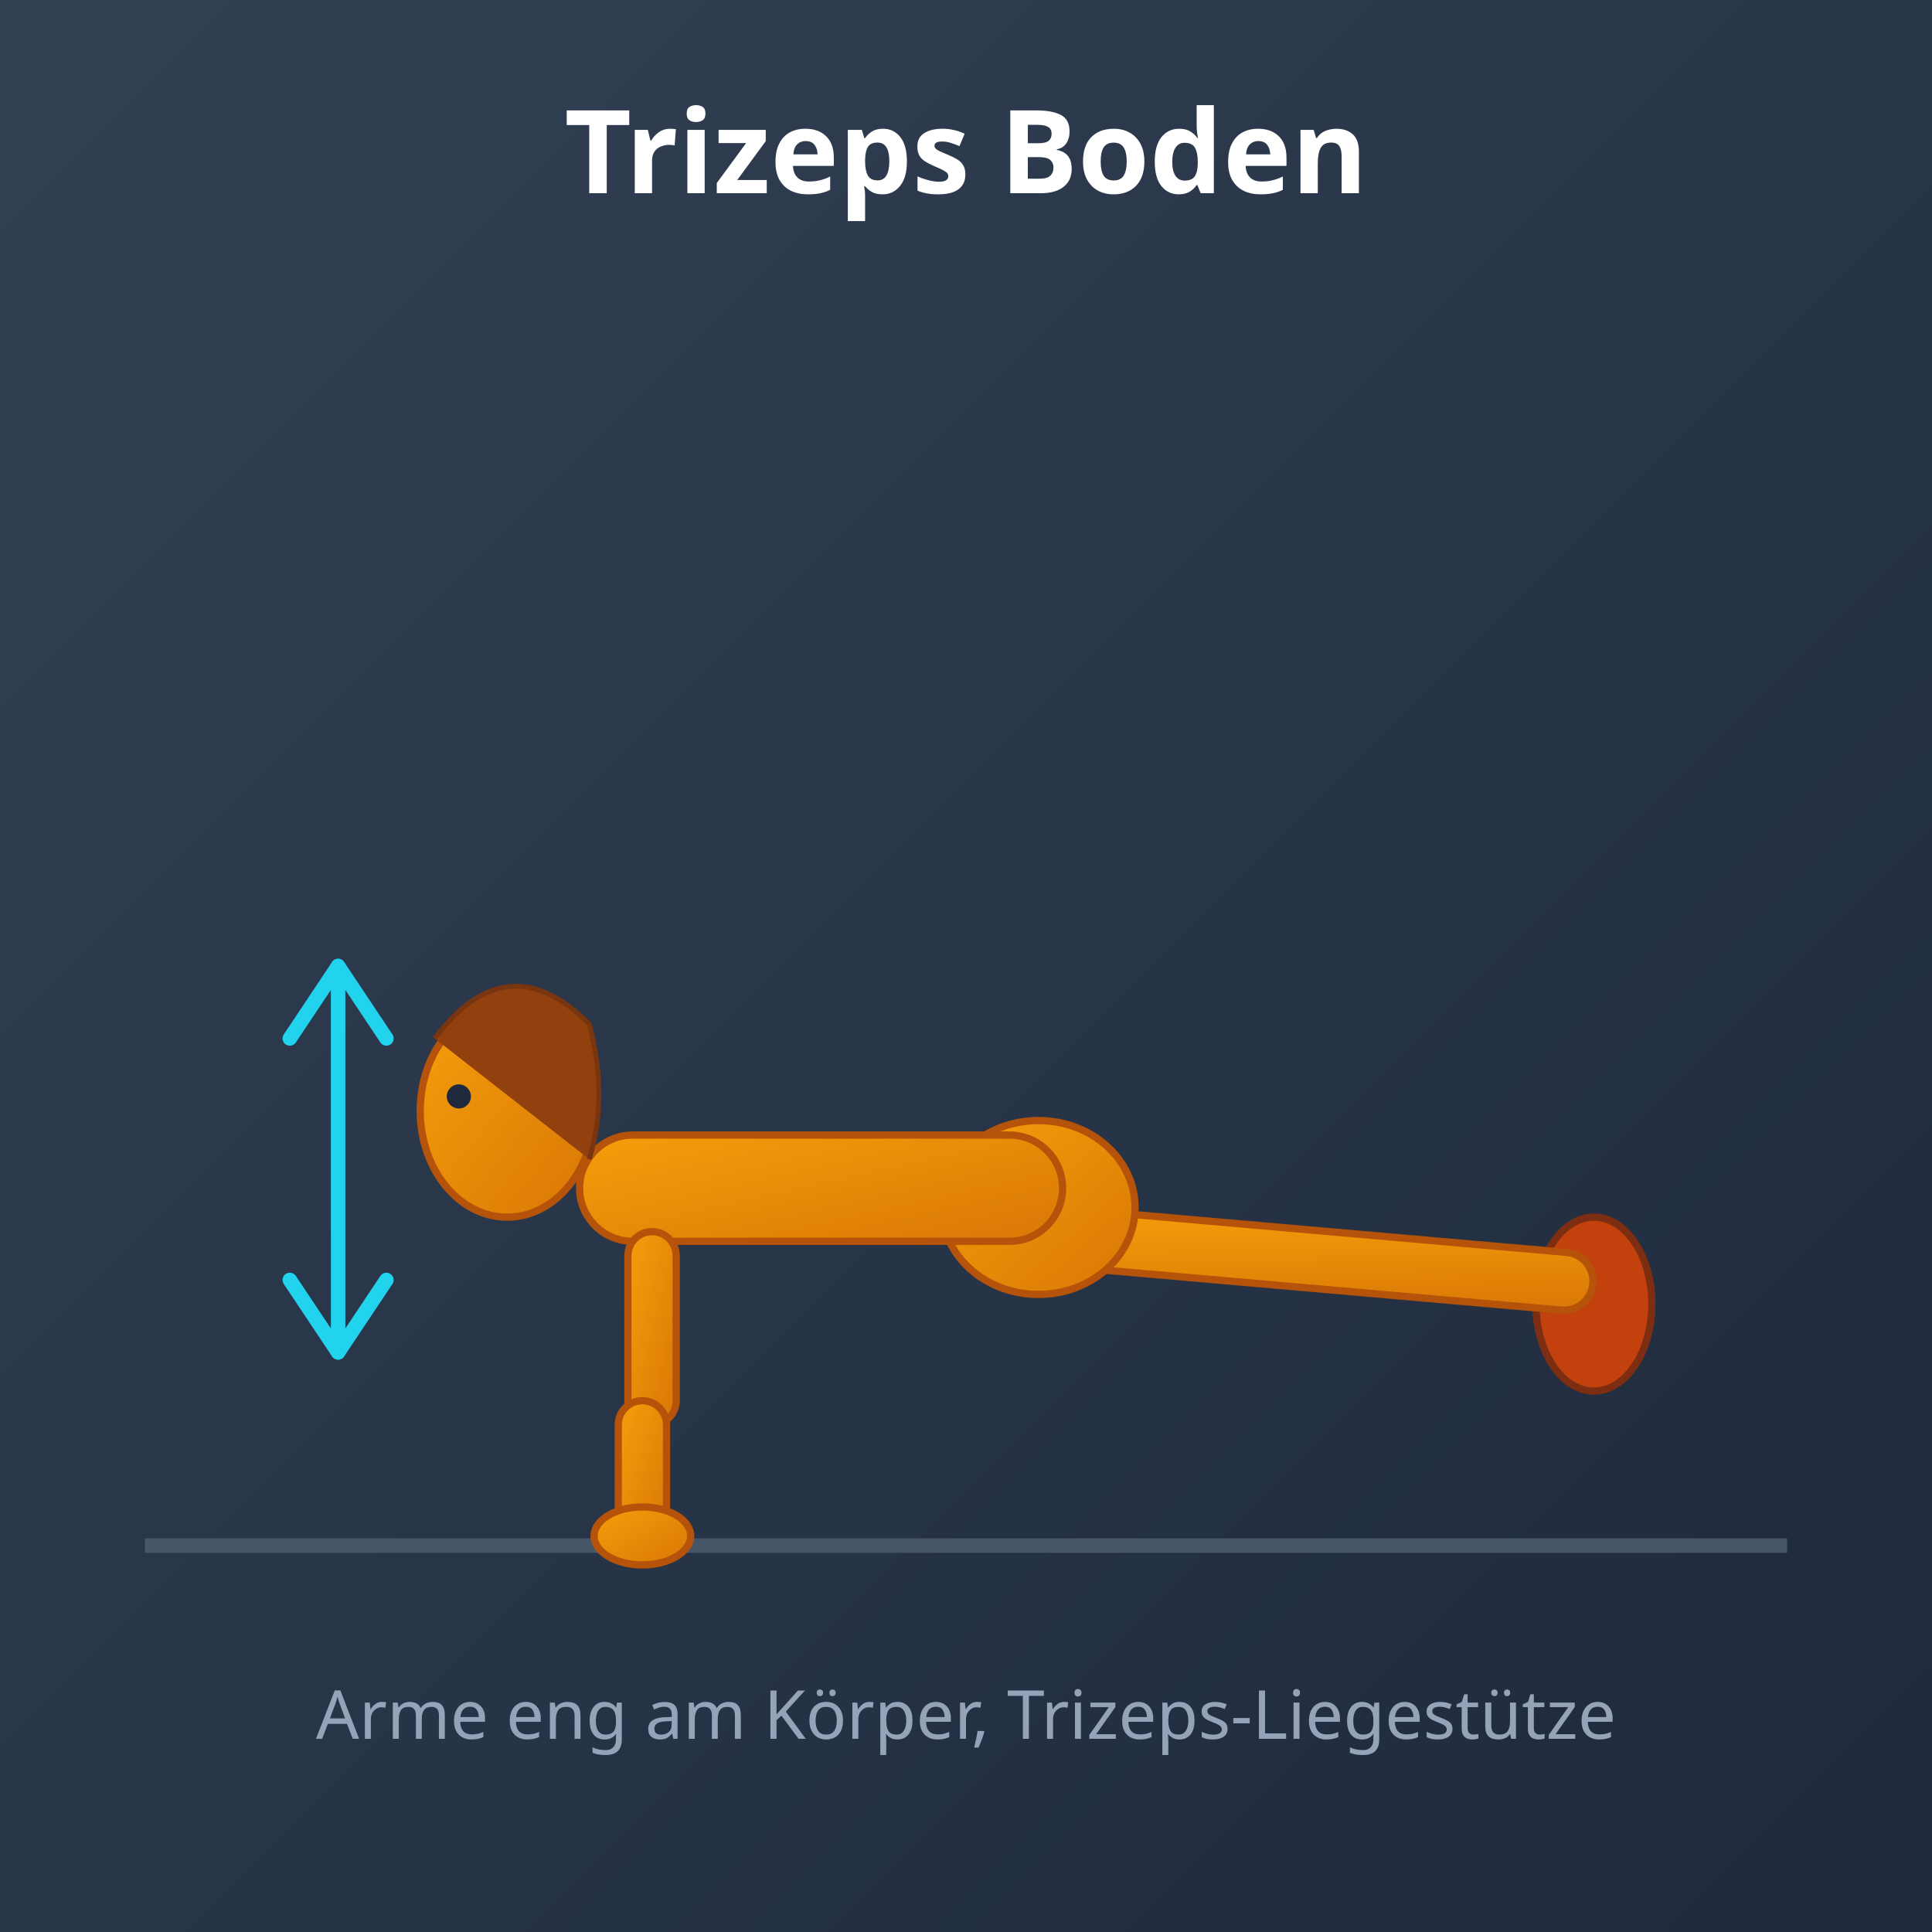
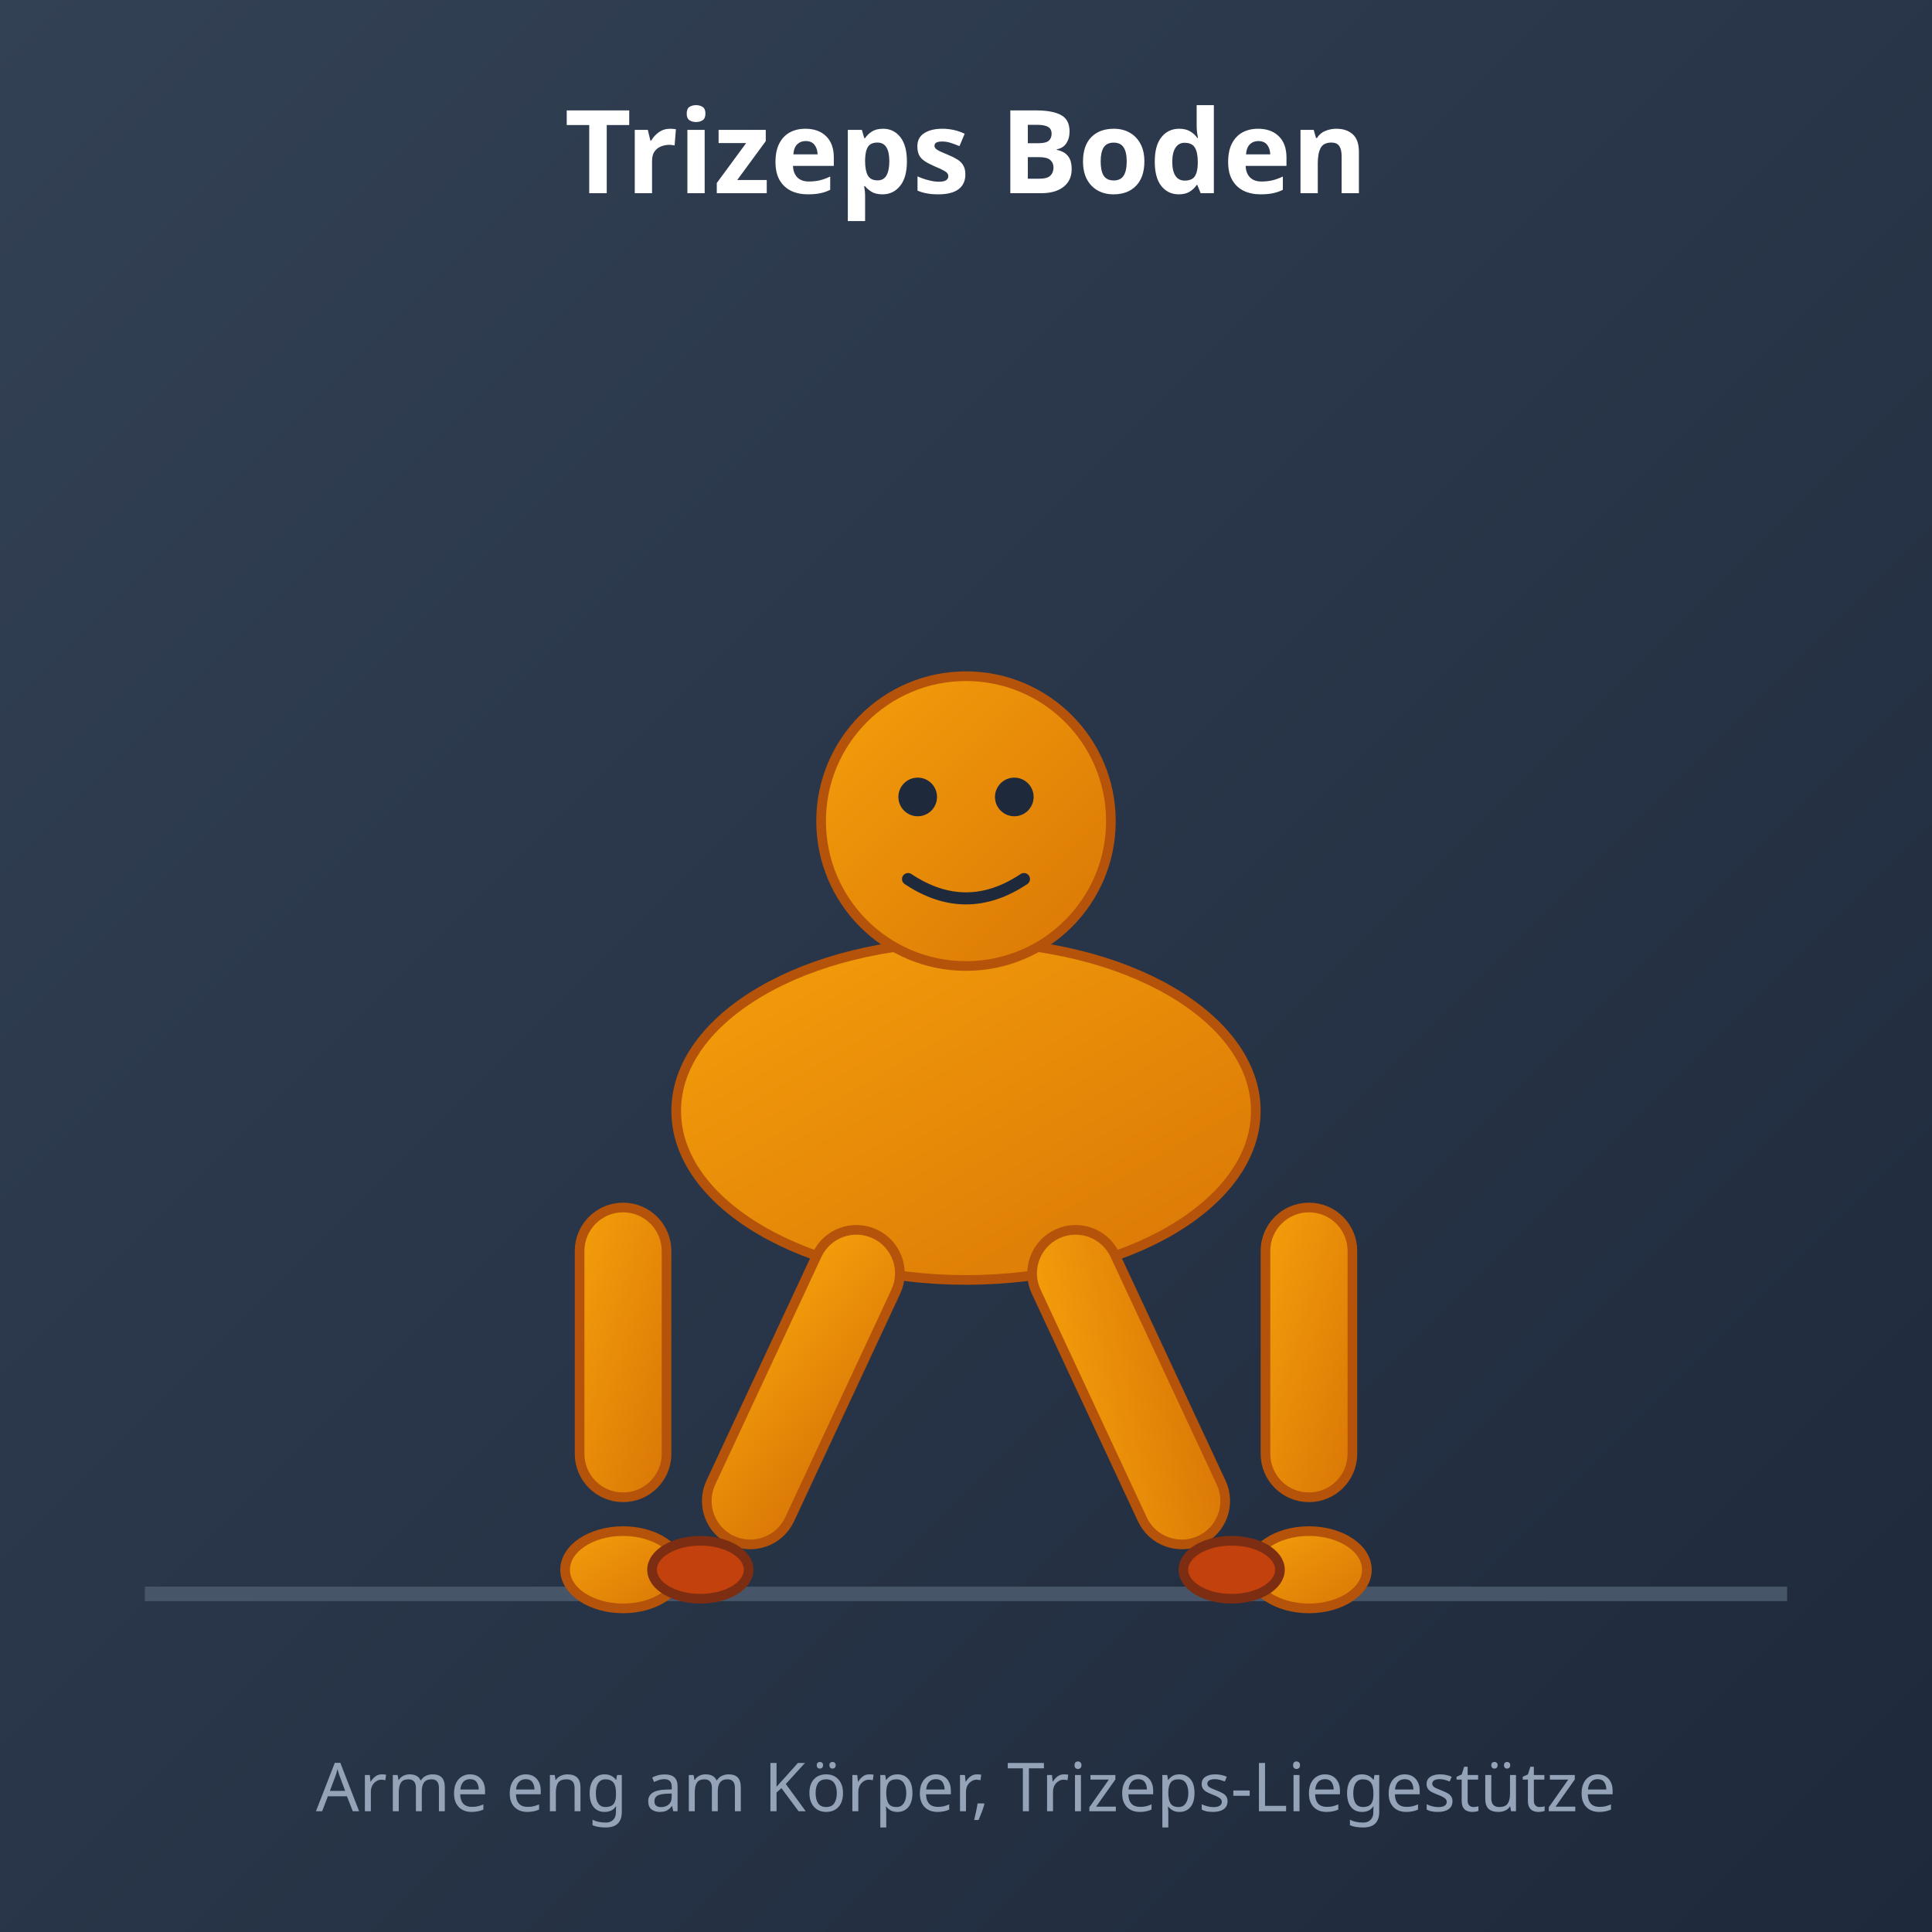
<svg xmlns="http://www.w3.org/2000/svg" width="400" height="400" viewBox="0 0 400 400">
  <defs>
    <linearGradient id="bgTrizepsBoden" x1="0%" y1="0%" x2="100%" y2="100%">
      <stop offset="0%" style="stop-color:#334155;stop-opacity:1" />
      <stop offset="100%" style="stop-color:#1e293b;stop-opacity:1" />
    </linearGradient>
    <linearGradient id="bodyTrizepsBoden" x1="0%" y1="0%" x2="100%" y2="100%">
      <stop offset="0%" style="stop-color:#f59e0b;stop-opacity:1" />
      <stop offset="100%" style="stop-color:#d97706;stop-opacity:1" />
    </linearGradient>
  </defs>
  <rect width="400" height="400" fill="url(#bgTrizepsBoden)" />
  <text x="200" y="40" font-family="system-ui" font-size="24" font-weight="bold" fill="#ffffff" text-anchor="middle">Trizeps Boden</text>
-   <line x1="30" y1="320" x2="370" y2="320" stroke="#475569" stroke-width="3" />
-   <ellipse cx="330" cy="270" rx="12" ry="18" fill="#c2410c" stroke="#7c2d12" stroke-width="1.5" />
-   <rect x="220" y="255" width="110" height="12" rx="6" fill="url(#bodyTrizepsBoden)" stroke="#b45309" stroke-width="1.5" transform="rotate(5 275 261)" />
-   <ellipse cx="215" cy="250" rx="20" ry="18" fill="url(#bodyTrizepsBoden)" stroke="#b45309" stroke-width="1.5">
-     <animate attributeName="cy" values="250;270;250" dur="2s" repeatCount="indefinite" />
+   <line x1="30" y1="330" x2="370" y2="330" stroke="#475569" stroke-width="3" />
+   <ellipse cx="200" cy="230" rx="60" ry="35" fill="url(#bodyTrizepsBoden)" stroke="#b45309" stroke-width="2">
+     <animate attributeName="cy" values="230;260;230" dur="2s" repeatCount="indefinite" />
  </ellipse>
-   <rect x="120" y="235" width="100" height="22" rx="11" fill="url(#bodyTrizepsBoden)" stroke="#b45309" stroke-width="1.5">
-     <animate attributeName="y" values="235;260;235" dur="2s" repeatCount="indefinite" />
+   <circle cx="200" cy="170" r="30" fill="url(#bodyTrizepsBoden)" stroke="#b45309" stroke-width="2">
+     <animate attributeName="cy" values="170;200;170" dur="2s" repeatCount="indefinite" />
+   </circle>
+   <circle cx="190" cy="165" r="4" fill="#1e293b">
+     <animate attributeName="cy" values="165;195;165" dur="2s" repeatCount="indefinite" />
+   </circle>
+   <circle cx="210" cy="165" r="4" fill="#1e293b">
+     <animate attributeName="cy" values="165;195;165" dur="2s" repeatCount="indefinite" />
+   </circle>
+   <path d="M 188 182 Q 200 190 212 182" stroke="#1e293b" stroke-width="2.5" fill="none" stroke-linecap="round">
+     <animate attributeName="d" values="M 188 182 Q 200 190 212 182; M 188 212 Q 200 220 212 212; M 188 182 Q 200 190 212 182" dur="2s" repeatCount="indefinite" />
+   </path>
+   <rect x="120" y="250" width="18" height="60" rx="9" fill="url(#bodyTrizepsBoden)" stroke="#b45309" stroke-width="2">
+     <animate attributeName="height" values="60;40;60" dur="2s" repeatCount="indefinite" />
+     <animate attributeName="y" values="250;280;250" dur="2s" repeatCount="indefinite" />
  </rect>
-   <g>
-     <ellipse cx="105" cy="230" rx="18" ry="22" fill="url(#bodyTrizepsBoden)" stroke="#b45309" stroke-width="1.5">
-       <animate attributeName="cy" values="230;255;230" dur="2s" repeatCount="indefinite" />
-     </ellipse>
-     <path d="M 90 215 Q 105 195 122 212 Q 126 227 122 240" fill="#92400e" stroke="#78350f" stroke-width="1">
-       <animate attributeName="d" values="M 90 215 Q 105 195 122 212 Q 126 227 122 240;M 90 240 Q 105 220 122 237 Q 126 252 122 265;M 90 215 Q 105 195 122 212 Q 126 227 122 240" dur="2s" repeatCount="indefinite" />
-     </path>
-     <circle cx="95" cy="227" r="2.5" fill="#1e293b">
-       <animate attributeName="cy" values="227;252;227" dur="2s" repeatCount="indefinite" />
-     </circle>
-   </g>
-   <g>
-     <rect x="130" y="255" width="10" height="40" rx="5" fill="url(#bodyTrizepsBoden)" stroke="#b45309" stroke-width="1.5">
-       <animateTransform attributeName="transform" type="rotate" values="0 135 260; 30 135 285; 0 135 260" dur="2s" repeatCount="indefinite" />
-     </rect>
-     <rect x="128" y="290" width="10" height="30" rx="5" fill="url(#bodyTrizepsBoden)" stroke="#b45309" stroke-width="1.5">
-       <animate attributeName="y" values="290;295;290" dur="2s" repeatCount="indefinite" />
-     </rect>
-     <ellipse cx="133" cy="318" rx="10" ry="6" fill="url(#bodyTrizepsBoden)" stroke="#b45309" stroke-width="1.5" />
-   </g>
-   <path d="M 70 200 L 70 280" stroke="#22d3ee" stroke-width="3" fill="none" stroke-linecap="round">
-     <animate attributeName="opacity" values="1;0.3;1" dur="2s" repeatCount="indefinite" />
-   </path>
-   <path d="M 70 200 L 60 215 M 70 200 L 80 215" stroke="#22d3ee" stroke-width="3" fill="none" stroke-linecap="round">
-     <animate attributeName="opacity" values="1;0.3;1" dur="2s" repeatCount="indefinite" />
-   </path>
-   <path d="M 70 280 L 60 265 M 70 280 L 80 265" stroke="#22d3ee" stroke-width="3" fill="none" stroke-linecap="round">
-     <animate attributeName="opacity" values="0.3;1;0.3" dur="2s" repeatCount="indefinite" />
-   </path>
-   <text x="200" y="360" font-family="system-ui" font-size="14" fill="#94a3b8" text-anchor="middle">Arme eng am Körper, Trizeps-Liegestütze</text>
+   <rect x="262" y="250" width="18" height="60" rx="9" fill="url(#bodyTrizepsBoden)" stroke="#b45309" stroke-width="2">
+     <animate attributeName="height" values="60;40;60" dur="2s" repeatCount="indefinite" />
+     <animate attributeName="y" values="250;280;250" dur="2s" repeatCount="indefinite" />
+   </rect>
+   <ellipse cx="129" cy="325" rx="12" ry="8" fill="url(#bodyTrizepsBoden)" stroke="#b45309" stroke-width="2" />
+   <ellipse cx="271" cy="325" rx="12" ry="8" fill="url(#bodyTrizepsBoden)" stroke="#b45309" stroke-width="2" />
+   <rect x="170" y="255" width="18" height="70" rx="9" fill="url(#bodyTrizepsBoden)" stroke="#b45309" stroke-width="2" transform="rotate(25 179 260)" />
+   <rect x="212" y="255" width="18" height="70" rx="9" fill="url(#bodyTrizepsBoden)" stroke="#b45309" stroke-width="2" transform="rotate(-25 221 260)" />
+   <ellipse cx="145" cy="325" rx="10" ry="6" fill="#c2410c" stroke="#7c2d12" stroke-width="2" />
+   <ellipse cx="255" cy="325" rx="10" ry="6" fill="#c2410c" stroke="#7c2d12" stroke-width="2" />
+   <circle cx="80" cy="180" r="3" fill="#fbbf24" opacity="0">
+     <animate attributeName="opacity" values="0;1;0" dur="2s" repeatCount="indefinite" />
+     <animate attributeName="r" values="2;4;2" dur="2s" repeatCount="indefinite" />
+   </circle>
+   <circle cx="320" cy="180" r="3" fill="#22d3ee" opacity="0">
+     <animate attributeName="opacity" values="0;1;0" dur="2s" begin="0.5s" repeatCount="indefinite" />
+     <animate attributeName="r" values="2;4;2" dur="2s" repeatCount="indefinite" />
+   </circle>
+   <text x="200" y="375" font-family="system-ui" font-size="14" fill="#94a3b8" text-anchor="middle">Arme eng am Körper, Trizeps-Liegestütze</text>
</svg>
